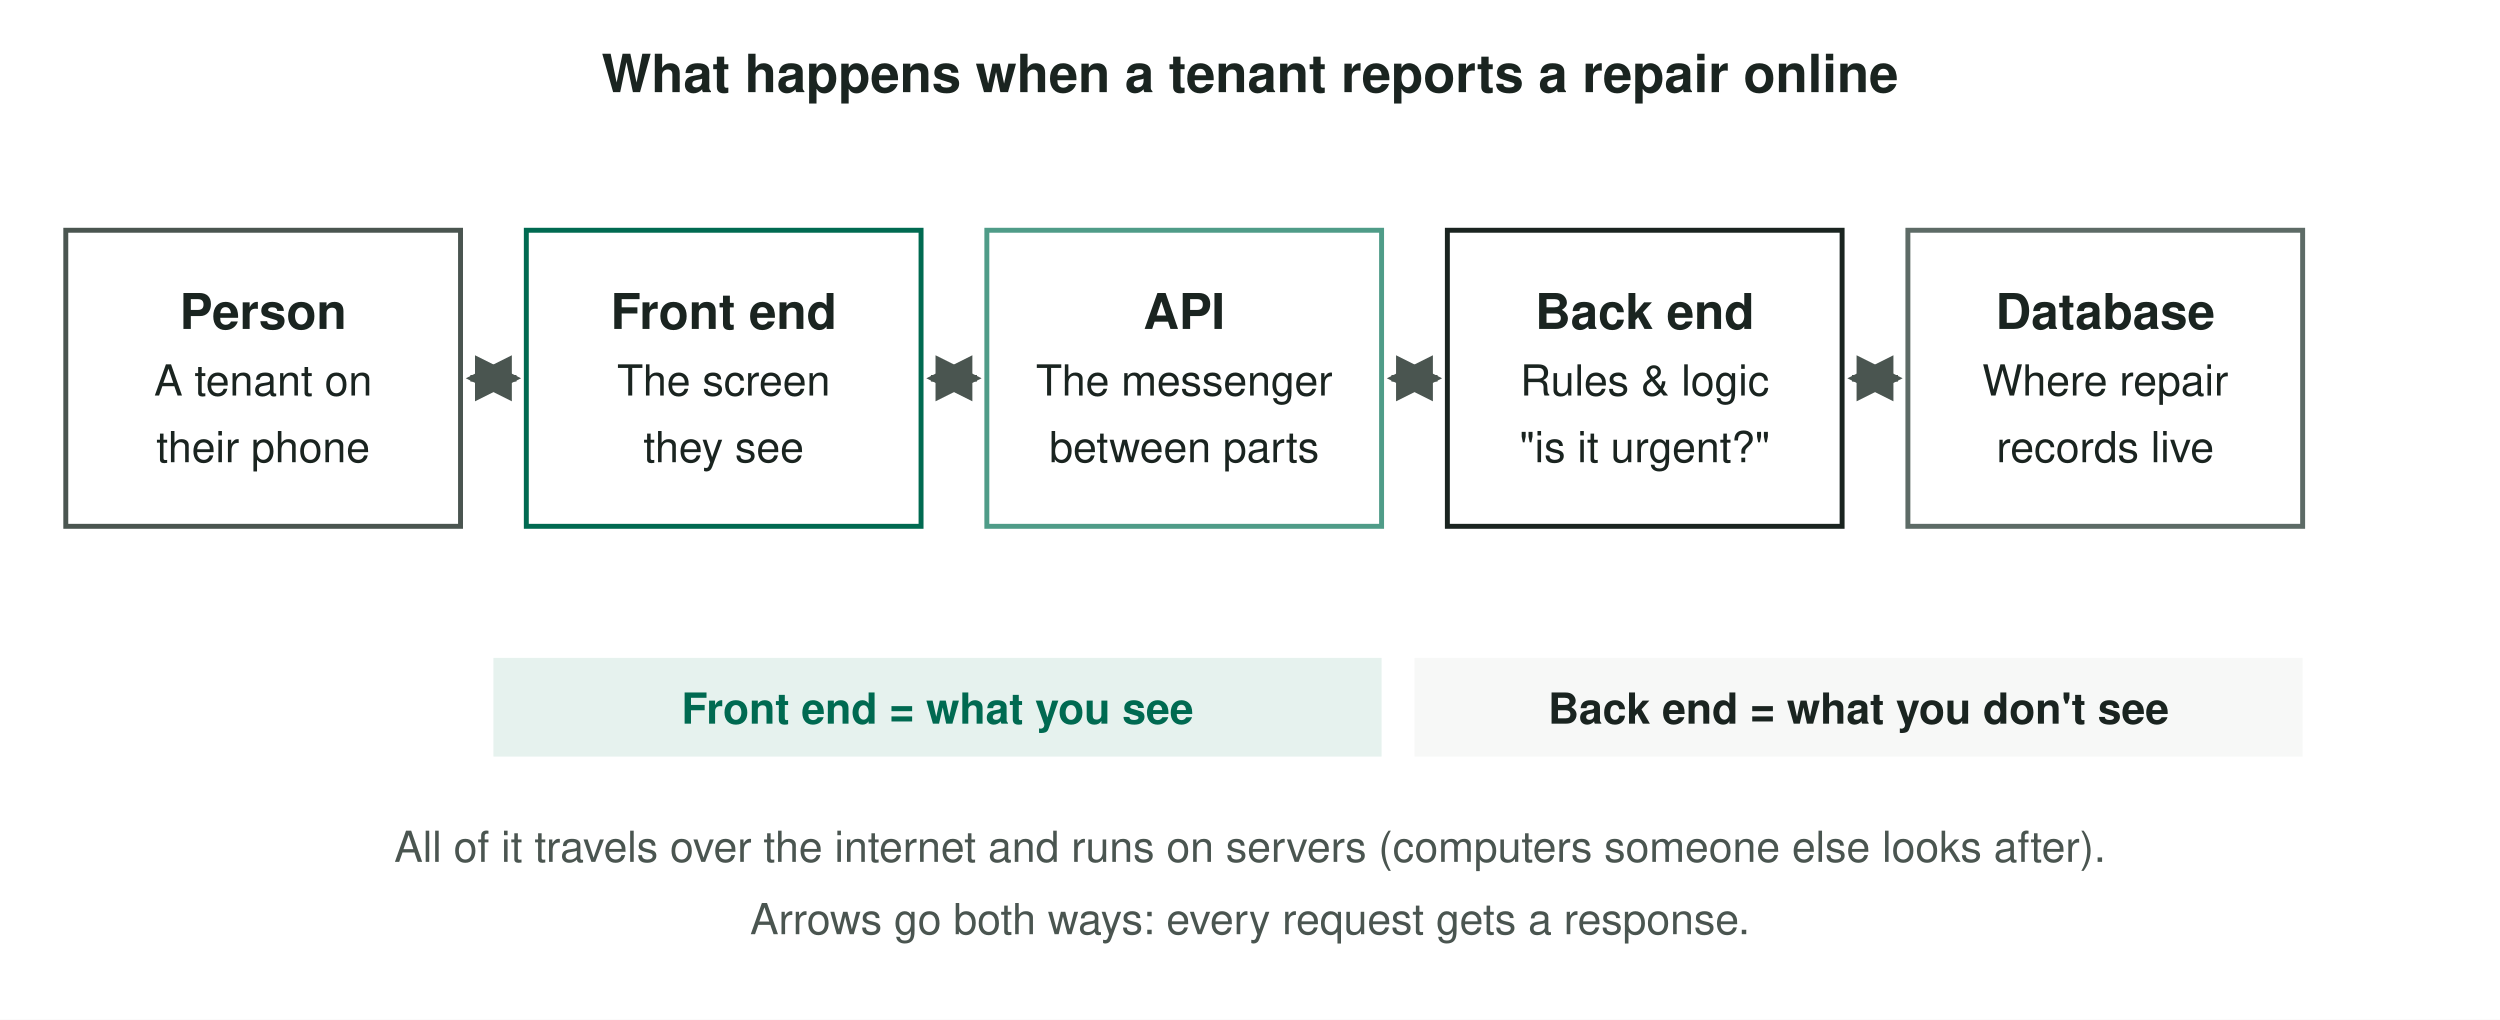
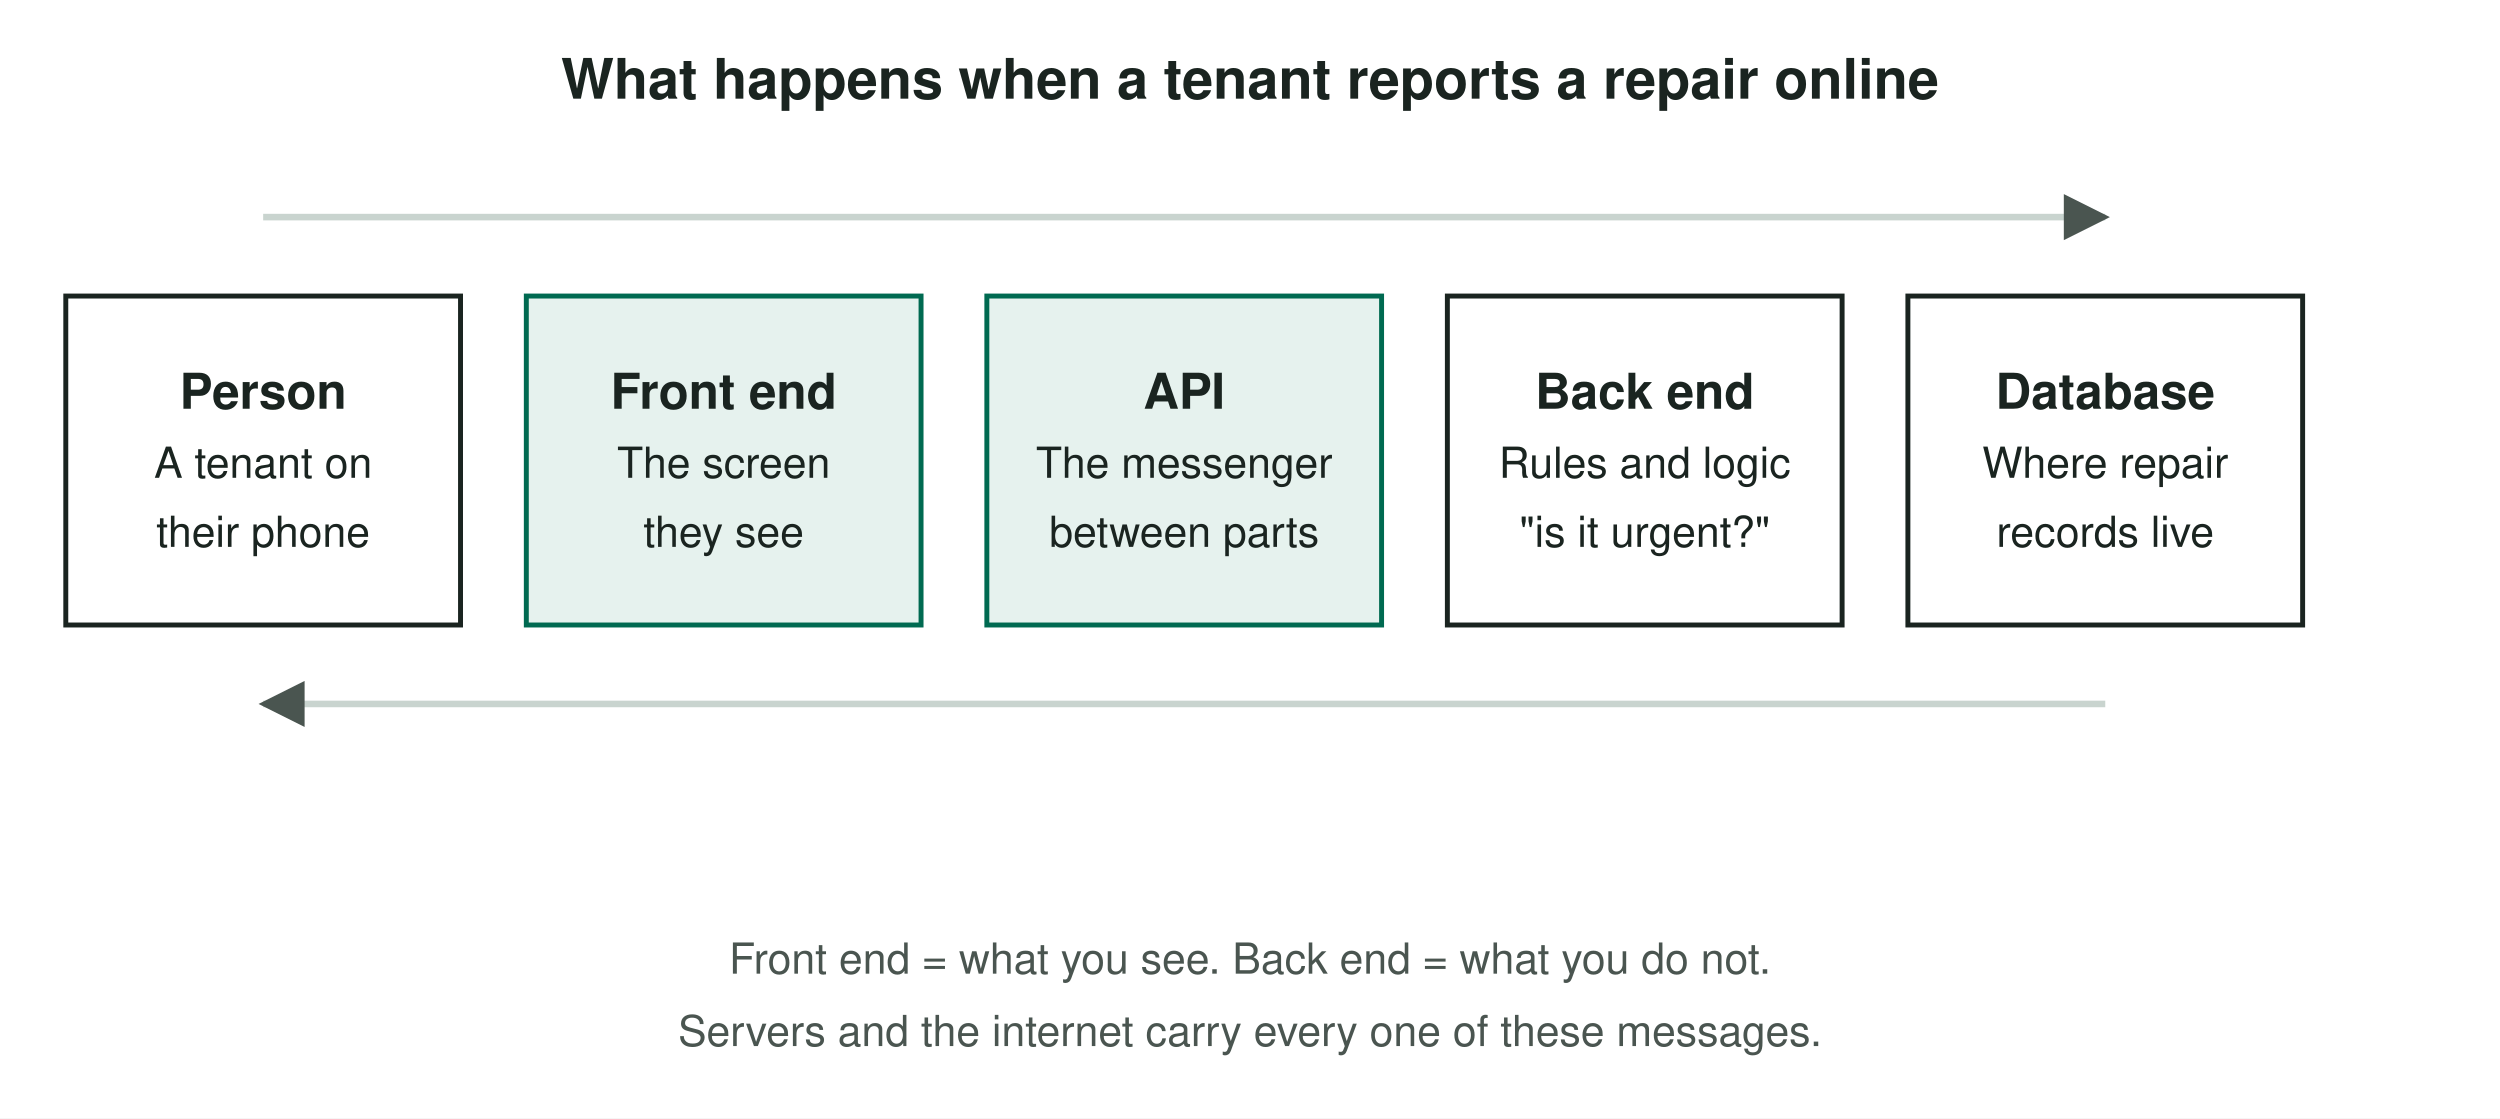
- <svg xmlns="http://www.w3.org/2000/svg" viewBox="0 0 760 310" role="img" aria-label="Layers of a digital service: person, front end, API, back end, database" font-family="-apple-system,BlinkMacSystemFont,Segoe UI,Helvetica,Arial,sans-serif">
+ <svg xmlns="http://www.w3.org/2000/svg" viewBox="0 0 760 340" role="img" aria-label="A request travels through the layers of a digital service and the answer travels back">
+   <style>text{font-family:-apple-system,BlinkMacSystemFont,"Segoe UI",Helvetica,Arial,sans-serif}@media (prefers-reduced-motion:reduce){.dot,.hl{display:none}.slot{display:none}.fd{animation:none!important;opacity:1!important}}@keyframes hl1{0%{opacity:0}2%{opacity:0}3.5%{opacity:0.16}10%{opacity:0.16}11.5%{opacity:0}100%{opacity:0}}@keyframes hl2{0%{opacity:0}11.5%{opacity:0}13%{opacity:0.16}19.5%{opacity:0.16}21%{opacity:0}100%{opacity:0}}@keyframes hl3{0%{opacity:0}21%{opacity:0}22.5%{opacity:0.16}29%{opacity:0.16}30.5%{opacity:0}100%{opacity:0}}@keyframes hl4{0%{opacity:0}30.5%{opacity:0}32%{opacity:0.16}38.5%{opacity:0.16}40%{opacity:0}100%{opacity:0}}@keyframes hl5{0%{opacity:0}40%{opacity:0}41.5%{opacity:0.16}48%{opacity:0.16}49.5%{opacity:0}100%{opacity:0}}@keyframes mv6{0%{opacity:0;transform:translate(80px,66px)}5.95%{opacity:0;transform:translate(80px,66px)}6%{opacity:1;transform:translate(80px,66px)}15.5%{opacity:1;transform:translate(220px,66px)}25%{opacity:1;transform:translate(360px,66px)}34.5%{opacity:1;transform:translate(500px,66px)}44%{opacity:1;transform:translate(640px,66px)}44.8%{opacity:0;transform:translate(640px,66px)}100%{opacity:0;transform:translate(640px,66px)}}@keyframes mv7{0%{opacity:0;transform:translate(640px,214px)}51.95%{opacity:0;transform:translate(640px,214px)}52%{opacity:1;transform:translate(640px,214px)}61.5%{opacity:1;transform:translate(500px,214px)}71%{opacity:1;transform:translate(360px,214px)}80.5%{opacity:1;transform:translate(220px,214px)}90%{opacity:1;transform:translate(80px,214px)}90.8%{opacity:0;transform:translate(80px,214px)}100%{opacity:0;transform:translate(80px,214px)}}@keyframes lb8{0%{opacity:0}5%{opacity:0}6%{opacity:1}46%{opacity:1}47%{opacity:0}100%{opacity:0}}@keyframes lb9{0%{opacity:0}51%{opacity:0}52%{opacity:1}92%{opacity:1}93%{opacity:0}100%{opacity:0}}</style>
  <defs>
-     <marker id="a" viewBox="0 0 10 10" refX="9" refY="5" markerWidth="7" markerHeight="7" orient="auto-start-reverse">
+     <marker id="ah" viewBox="0 0 10 10" refX="9" refY="5" markerWidth="7" markerHeight="7" orient="auto">
      <path d="M0 0L10 5L0 10z" fill="#4a5550" />
    </marker>
  </defs>
-   <rect width="760" height="310" fill="#fff" />
-   <text x="380" y="28" text-anchor="middle" font-size="16" font-weight="700" fill="#1a2420">What happens when a tenant reports a repair online</text>
-   <rect x="20" y="70" width="120" height="90" rx="0" fill="#fff" stroke="#4a5550" stroke-width="1.5" />
-   <text x="80.0" y="100.0" text-anchor="middle" font-size="15" font-weight="700" fill="#1a2420">Person</text>
-   <text x="80.0" y="120.25" text-anchor="middle" font-size="13" font-weight="400" fill="#1a2420">A tenant on</text>
-   <text x="80.0" y="140.5" text-anchor="middle" font-size="13" font-weight="400" fill="#1a2420">their phone</text>
-   <line x1="143" y1="115" x2="157" y2="115" stroke="#4a5550" stroke-width="2" marker-end="url(#a)" marker-start="url(#a)" />
-   <rect x="160" y="70" width="120" height="90" rx="0" fill="#fff" stroke="#006A51" stroke-width="1.5" />
-   <text x="220.0" y="100.0" text-anchor="middle" font-size="15" font-weight="700" fill="#1a2420">Front end</text>
-   <text x="220.0" y="120.25" text-anchor="middle" font-size="13" font-weight="400" fill="#1a2420">The screen</text>
-   <text x="220.0" y="140.5" text-anchor="middle" font-size="13" font-weight="400" fill="#1a2420">they see</text>
-   <line x1="283" y1="115" x2="297" y2="115" stroke="#4a5550" stroke-width="2" marker-end="url(#a)" marker-start="url(#a)" />
-   <rect x="300" y="70" width="120" height="90" rx="0" fill="#fff" stroke="#4f9c88" stroke-width="1.5" />
-   <text x="360.0" y="100.0" text-anchor="middle" font-size="15" font-weight="700" fill="#1a2420">API</text>
-   <text x="360.0" y="120.25" text-anchor="middle" font-size="13" font-weight="400" fill="#1a2420">The messenger</text>
-   <text x="360.0" y="140.5" text-anchor="middle" font-size="13" font-weight="400" fill="#1a2420">between parts</text>
-   <line x1="423" y1="115" x2="437" y2="115" stroke="#4a5550" stroke-width="2" marker-end="url(#a)" marker-start="url(#a)" />
-   <rect x="440" y="70" width="120" height="90" rx="0" fill="#fff" stroke="#1a2420" stroke-width="1.5" />
-   <text x="500.0" y="100.0" text-anchor="middle" font-size="15" font-weight="700" fill="#1a2420">Back end</text>
-   <text x="500.0" y="120.25" text-anchor="middle" font-size="13" font-weight="400" fill="#1a2420">Rules &amp; logic</text>
-   <text x="500.0" y="140.5" text-anchor="middle" font-size="13" font-weight="400" fill="#1a2420">"is it urgent?"</text>
-   <line x1="563" y1="115" x2="577" y2="115" stroke="#4a5550" stroke-width="2" marker-end="url(#a)" marker-start="url(#a)" />
-   <rect x="580" y="70" width="120" height="90" rx="0" fill="#fff" stroke="#5d6b66" stroke-width="1.5" />
-   <text x="640.0" y="100.0" text-anchor="middle" font-size="15" font-weight="700" fill="#1a2420">Database</text>
-   <text x="640.0" y="120.25" text-anchor="middle" font-size="13" font-weight="400" fill="#1a2420">Where repair</text>
-   <text x="640.0" y="140.5" text-anchor="middle" font-size="13" font-weight="400" fill="#1a2420">records live</text>
-   <rect x="150" y="200" width="270" height="30" rx="0" fill="#e6f2ee" />
-   <text x="285" y="220" text-anchor="middle" font-size="13" font-weight="700" fill="#006A51">Front end = what you see</text>
-   <rect x="430" y="200" width="270" height="30" rx="0" fill="#f7f8f7" />
-   <text x="565" y="220" text-anchor="middle" font-size="13" font-weight="700" fill="#1a2420">Back end = what you don't see</text>
-   <text x="380" y="262" text-anchor="middle" font-size="13" font-weight="400" fill="#4a5550">All of it travels over the internet and runs on servers (computers someone else looks after).</text>
-   <text x="380" y="284" text-anchor="middle" font-size="13" font-weight="400" fill="#4a5550">Arrows go both ways: every request gets a response.</text>
+   <rect width="760" height="340" fill="#fff" />
+   <text x="380.0" y="30" text-anchor="middle" font-size="17" font-weight="700" fill="#1a2420">What happens when a tenant reports a repair online</text>
+   <polyline points="80,66 640,66" fill="none" stroke="#c9d4cf" stroke-width="2" marker-end="url(#ah)" />
+   <polyline points="640,214 80,214" fill="none" stroke="#c9d4cf" stroke-width="2" marker-end="url(#ah)" />
+   <rect x="20" y="90" width="120" height="100" fill="#fff" stroke="#1a2420" stroke-width="1.5" />
+   <text x="80.0" y="124.25" text-anchor="middle" font-size="15" font-weight="700" fill="#1a2420">Person</text>
+   <text x="80.0" y="145.25" text-anchor="middle" font-size="13" font-weight="400" fill="#1a2420">A tenant on</text>
+   <text x="80.0" y="166.25" text-anchor="middle" font-size="13" font-weight="400" fill="#1a2420">their phone</text>
+   <rect class="hl" x="20" y="90" width="120" height="100" fill="#006A51" style="opacity:0;animation:hl1 10s linear infinite" />
+   <rect x="160" y="90" width="120" height="100" fill="#e6f2ee" stroke="#006A51" stroke-width="1.5" />
+   <text x="220.0" y="124.25" text-anchor="middle" font-size="15" font-weight="700" fill="#1a2420">Front end</text>
+   <text x="220.0" y="145.25" text-anchor="middle" font-size="13" font-weight="400" fill="#1a2420">The screen</text>
+   <text x="220.0" y="166.25" text-anchor="middle" font-size="13" font-weight="400" fill="#1a2420">they see</text>
+   <rect class="hl" x="160" y="90" width="120" height="100" fill="#006A51" style="opacity:0;animation:hl2 10s linear infinite" />
+   <rect x="300" y="90" width="120" height="100" fill="#e6f2ee" stroke="#006A51" stroke-width="1.5" />
+   <text x="360.0" y="124.25" text-anchor="middle" font-size="15" font-weight="700" fill="#1a2420">API</text>
+   <text x="360.0" y="145.25" text-anchor="middle" font-size="13" font-weight="400" fill="#1a2420">The messenger</text>
+   <text x="360.0" y="166.25" text-anchor="middle" font-size="13" font-weight="400" fill="#1a2420">between parts</text>
+   <rect class="hl" x="300" y="90" width="120" height="100" fill="#006A51" style="opacity:0;animation:hl3 10s linear infinite" />
+   <rect x="440" y="90" width="120" height="100" fill="#fff" stroke="#1a2420" stroke-width="1.5" />
+   <text x="500.0" y="124.25" text-anchor="middle" font-size="15" font-weight="700" fill="#1a2420">Back end</text>
+   <text x="500.0" y="145.25" text-anchor="middle" font-size="13" font-weight="400" fill="#1a2420">Rules and logic</text>
+   <text x="500.0" y="166.25" text-anchor="middle" font-size="13" font-weight="400" fill="#1a2420">"is it urgent?"</text>
+   <rect class="hl" x="440" y="90" width="120" height="100" fill="#006A51" style="opacity:0;animation:hl4 10s linear infinite" />
+   <rect x="580" y="90" width="120" height="100" fill="#fff" stroke="#1a2420" stroke-width="1.5" />
+   <text x="640.0" y="124.25" text-anchor="middle" font-size="15" font-weight="700" fill="#1a2420">Database</text>
+   <text x="640.0" y="145.25" text-anchor="middle" font-size="13" font-weight="400" fill="#1a2420">Where repair</text>
+   <text x="640.0" y="166.25" text-anchor="middle" font-size="13" font-weight="400" fill="#1a2420">records live</text>
+   <rect class="hl" x="580" y="90" width="120" height="100" fill="#006A51" style="opacity:0;animation:hl5 10s linear infinite" />
+   <g class="dot" style="opacity:0;animation:mv6 10s linear infinite">
+     <rect x="-7.0" y="-7.0" width="14" height="14" fill="#006A51" />
+   </g>
+   <g class="dot" style="opacity:0;animation:mv7 10s linear infinite">
+     <rect x="-7.0" y="-7.0" width="14" height="14" fill="#1a2420" />
+   </g>
+   <text class="lab slot" x="380" y="256" text-anchor="middle" font-size="14" font-weight="700" fill="#006A51" style="opacity:0;animation:lb8 10s linear infinite">The tenant taps "Report a repair". The request passes through every layer.</text>
+   <text class="lab slot" x="380" y="256" text-anchor="middle" font-size="14" font-weight="700" fill="#1a2420" style="opacity:0;animation:lb9 10s linear infinite">The answer comes back the same way: "Your reference is R-4821".</text>
+   <text x="380" y="296" text-anchor="middle" font-size="13" font-weight="400" fill="#4a5550">Front end = what you see.   Back end = what you do not.</text>
+   <text x="380" y="318" text-anchor="middle" font-size="13" font-weight="400" fill="#4a5550">Servers and the internet carry every one of these messages.</text>
</svg>
